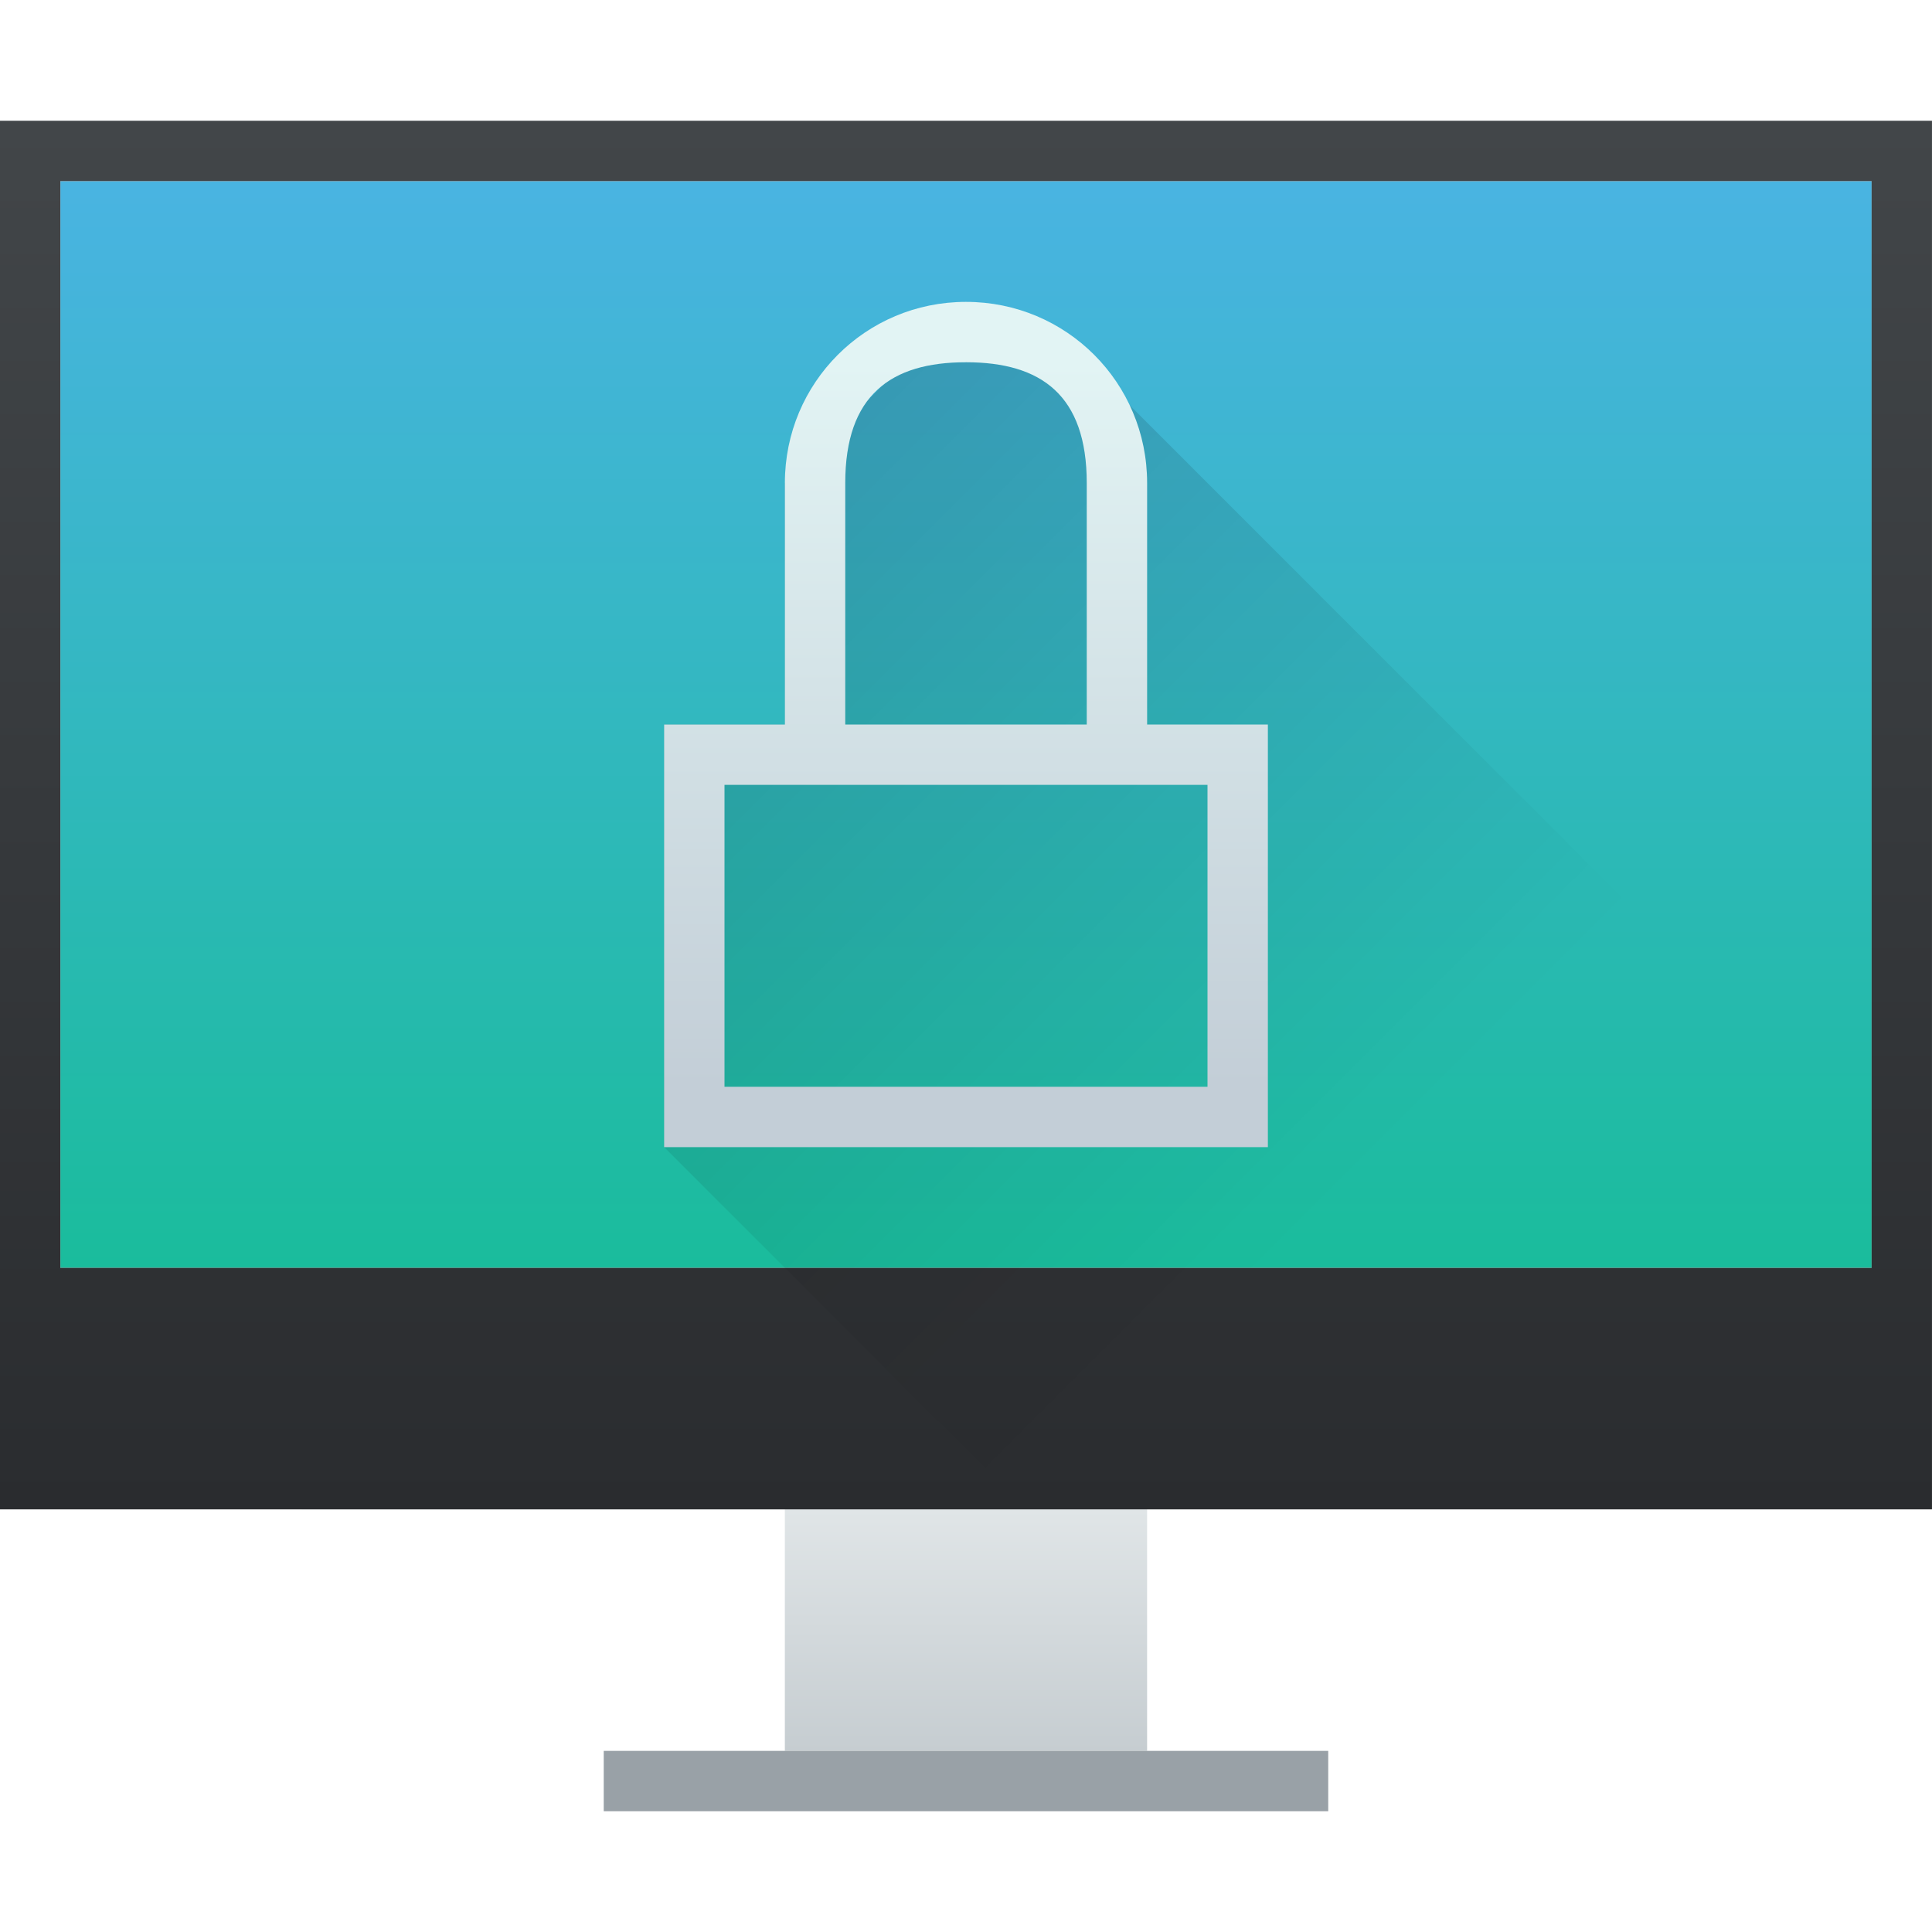
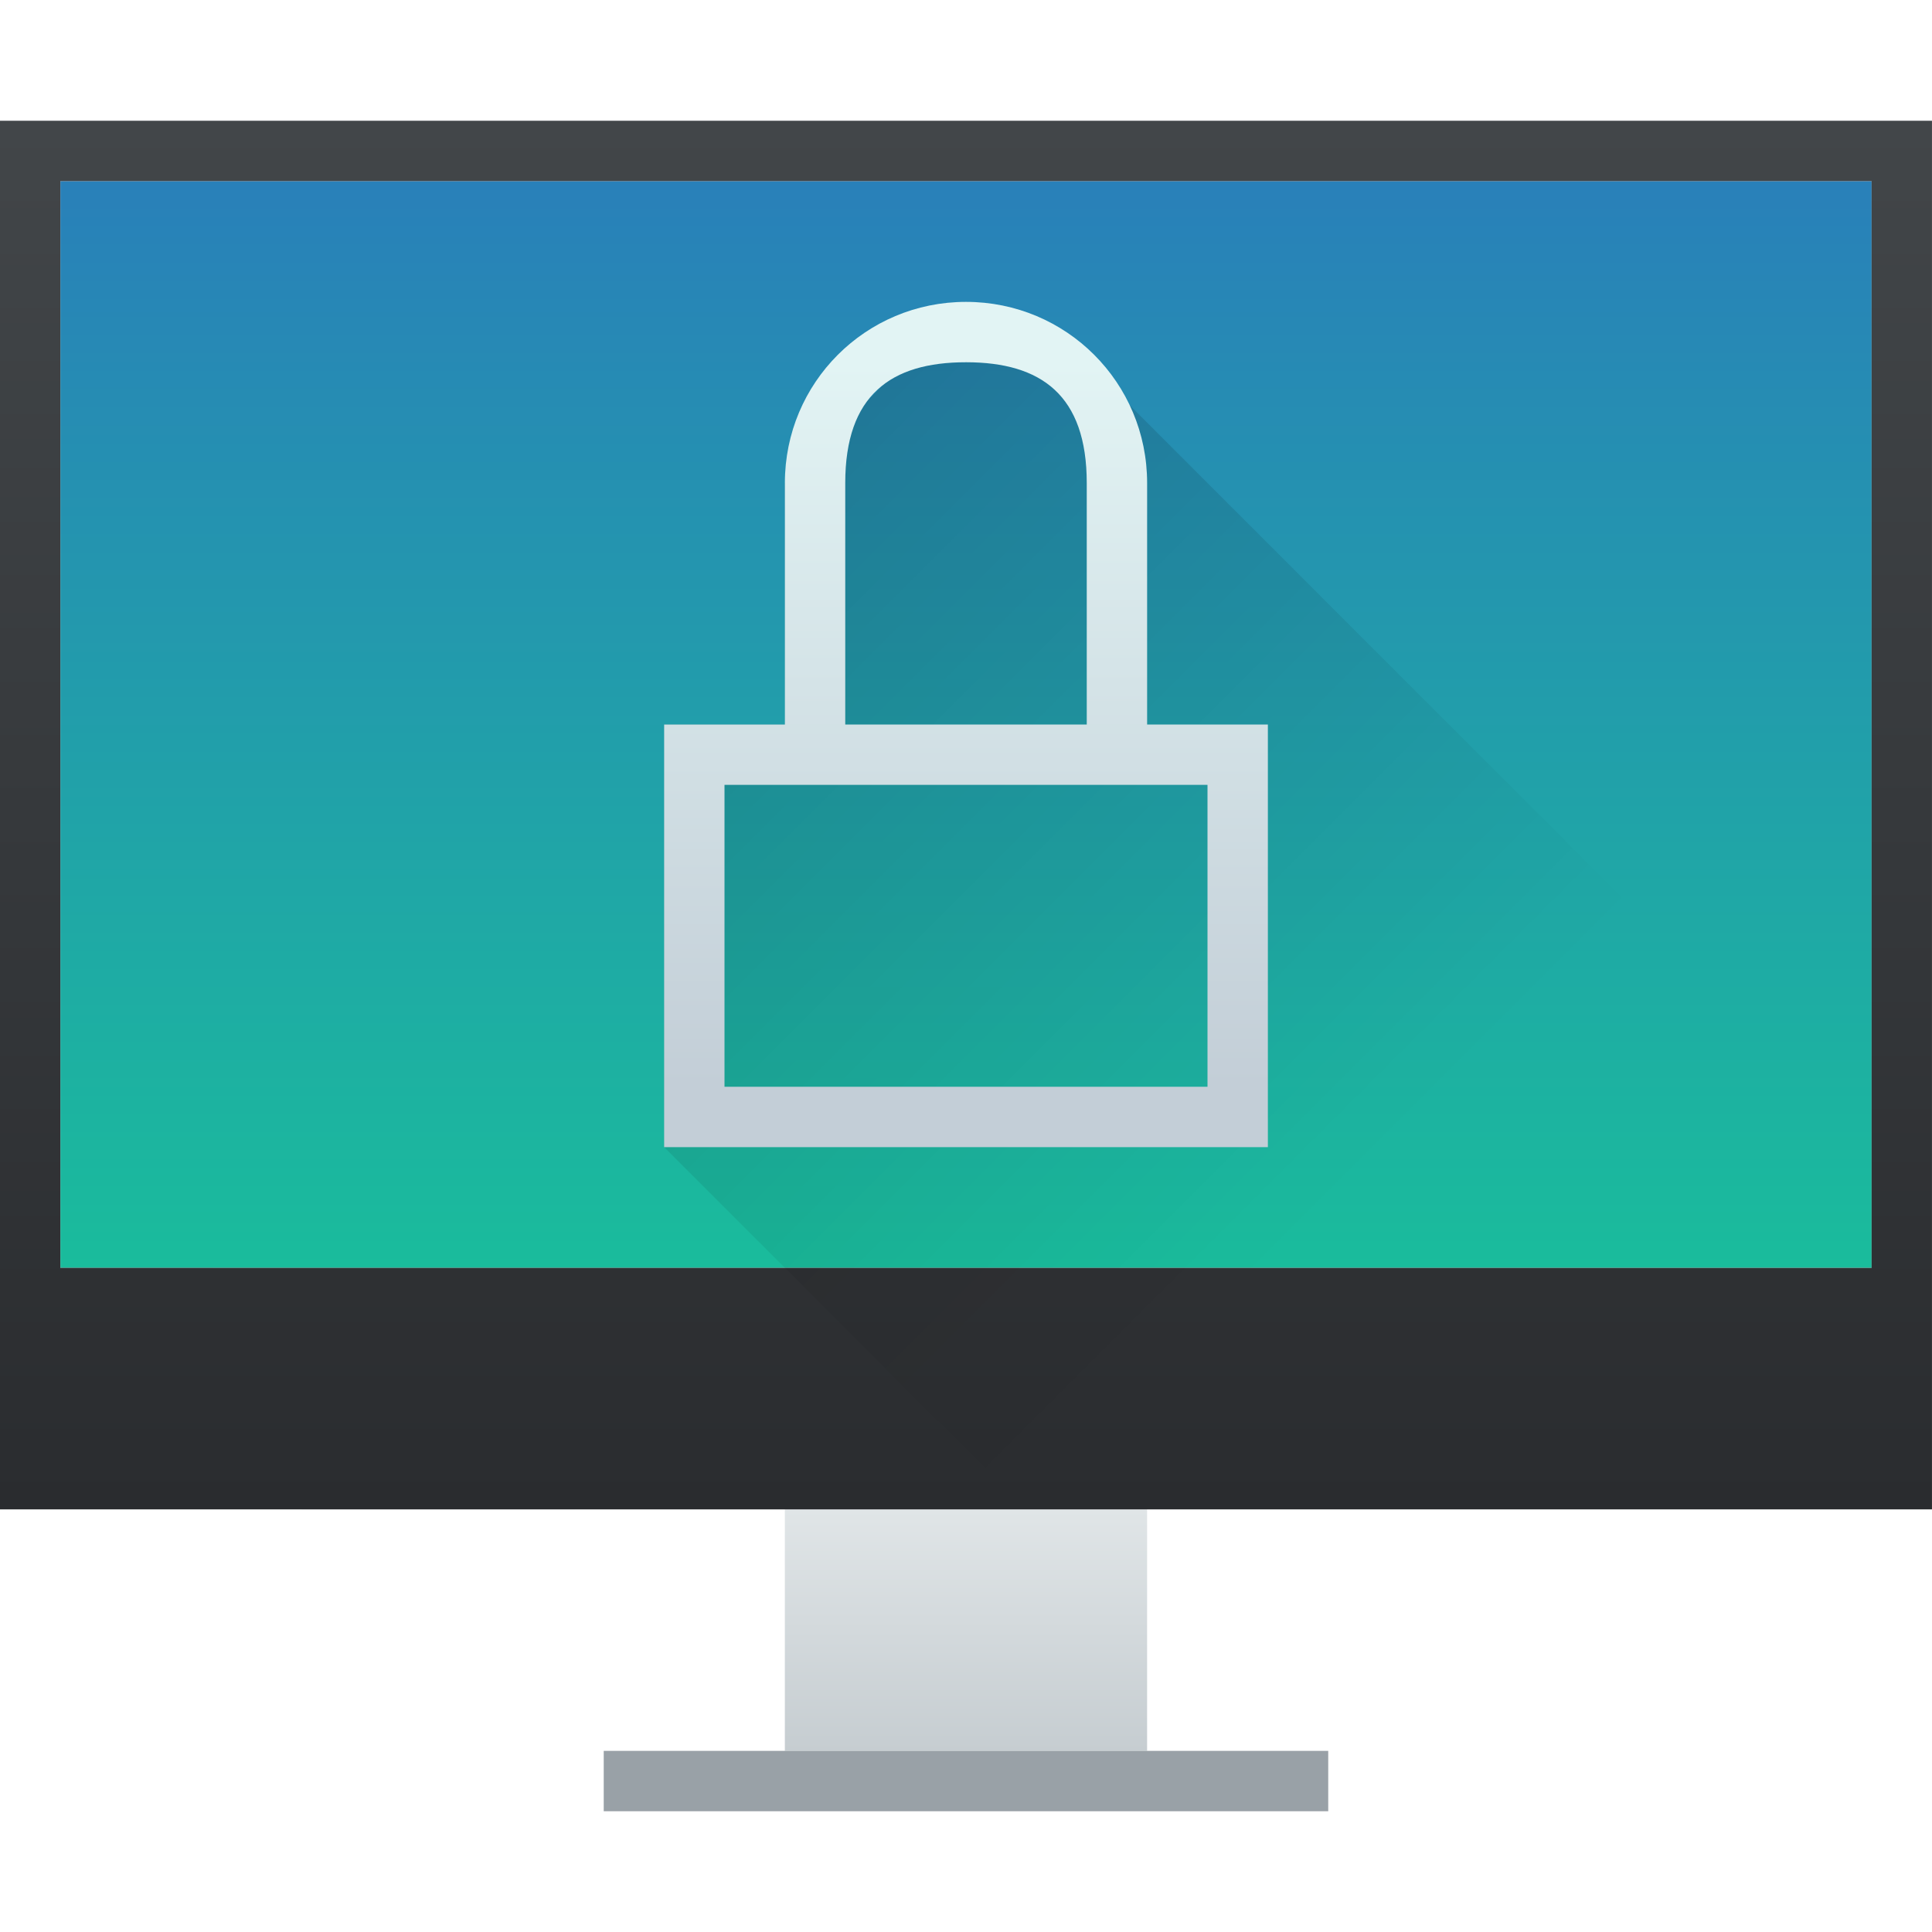
<svg xmlns="http://www.w3.org/2000/svg" xmlns:xlink="http://www.w3.org/1999/xlink" width="32" version="1.1" height="32" id="svg2">
  <defs id="defs5455">
    <linearGradient xlink:href="#linearGradient4303" id="linearGradient4346" y1="542.798" y2="538.798" x2="0" gradientUnits="userSpaceOnUse" gradientTransform="matrix(1 0 0 1 -0.00007 2)" />
    <linearGradient id="linearGradient4303">
      <stop style="stop-color:#c6cdd1" id="stop4305" />
      <stop offset="1" style="stop-color:#e0e5e7" id="stop4307" />
    </linearGradient>
    <linearGradient xlink:href="#linearGradient4293" id="linearGradient4173" y1="519.798" x1="393.571" y2="536.798" x2="410.571" gradientUnits="userSpaceOnUse" />
    <linearGradient id="linearGradient4293">
      <stop id="stop4295" />
      <stop offset="1" style="stop-opacity:0" id="stop4297" />
    </linearGradient>
    <linearGradient xlink:href="#linearGradient4159" id="linearGradient4338" y1="538.798" y2="519.798" x2="0" gradientUnits="userSpaceOnUse" gradientTransform="matrix(1 0 0 1.210527 -3.00004 -111.4316)" />
    <linearGradient id="linearGradient4159">
      <stop style="stop-color:#2a2c2f" id="stop4161" />
      <stop offset="1" style="stop-color:#424649" id="stop4163" />
    </linearGradient>
    <linearGradient id="linearGradient4219">
      <stop style="stop-color:#c3ced7" id="stop4221" />
      <stop offset="1" style="stop-color:#e2f4f4" id="stop4223" />
    </linearGradient>
    <linearGradient xlink:href="#linearGradient4219" id="linearGradient4479" y1="533.798" y2="521.798" x2="0" gradientUnits="userSpaceOnUse" gradientTransform="matrix(1 0 0 1 -384.5714 -515.798)" />
    <linearGradient xlink:href="#linearGradient4293" id="linearGradient4279" y1="5" x1="9" y2="19" x2="23" gradientUnits="userSpaceOnUse" />
-     <linearGradient xlink:href="#linearGradient4697" id="linearGradient4703" y1="497.954" x1="422.071" y2="536.525" x2="422.071" gradientUnits="userSpaceOnUse" gradientTransform="matrix(0.9166663,0,0,0.9166663,-340.5237,-455.8146)" />
+     <linearGradient xlink:href="#linearGradient4697" id="linearGradient4703" y1="503.798" x1="421.371" y2="536.525" x2="421.371" gradientUnits="userSpaceOnUse" gradientTransform="matrix(0.9166663,0,0,0.9166663,-340.5237,-455.8146)" />
    <linearGradient id="linearGradient4697">
-       <stop style="stop-color:#52b2ee;stop-opacity:1" id="stop4699" />
+       <stop style="stop-color:#2980b9;stop-opacity:1" id="stop4699" />
      <stop offset="1" style="stop-color:#1abc9c;stop-opacity:1" id="stop4701" />
    </linearGradient>
  </defs>
  <g id="layer1" transform="matrix(1 0 0 1 -384.5714 -515.798)">
    <g id="g4578" transform="matrix(0.6249997,0,0,0.5499997,145.2144,241.7092)">
      <path style="fill:url(#linearGradient4703)" id="path4589" d="M 12,6 12,36 56,36 56,6 12,6 Z" transform="matrix(1.09091,0,0,1.09091,371.4805,497.2525)" />
    </g>
    <rect width="6" x="397.571" y="540.798" height="4" style="fill:url(#linearGradient4346)" id="rect4321" />
    <rect width="12" x="394.571" y="544.798" height="1" style="fill:#99a1a7" id="rect4323" />
    <path style="fill:url(#linearGradient4173);opacity:0.2;fill-rule:evenodd" id="path4165" d="m 385.571,536.798 4,4 27,0 0,-21 -1,-1 0,18 z" />
    <path style="fill:url(#linearGradient4338)" id="rect4319" d="m 384.571,517.798 0,23 32,0 0,-23 -32,0 z m 1,1 30,0 0,18 -30,0 0,-18 z" />
    <flowRoot line-height="125%" style="font-size:10;font-family:sans-serif" id="flowRoot4170" transform="matrix(1 0 0 1 389.5714 520.7981)">
      <flowRegion id="flowRegion4172">
        <rect width="27" x="22" y="3" height="15" id="rect4174" />
      </flowRegion>
      <flowPara id="flowPara4176">Plasm</flowPara>
    </flowRoot>
    <path style="fill:url(#linearGradient4279);opacity:0.2;fill-rule:evenodd" id="path4268" d="M 16 5 L 16 6 L 15 6 L 14 7 L 13 8 L 13 12 L 11 12 L 11 19 L 17 25 L 27 25 L 32 25 L 32 20 L 18 6 L 16 5 z " transform="matrix(1 0 0 1 384.5714 515.798)" />
    <path style="fill:url(#linearGradient4479)" id="rect4136-1" d="m 16,5 c -1.662,0 -3,1.338 -3,3 l 0,1 0,3 -1,0 -1,0 0,0.75 0,6.25 10,0 0,-7 -2,0 0,-4 C 19,6.338 17.662,5 16,5 Z m 0,1 c 1.246,0 2,0.546 2,2 l 0,4 -3,0 -1,0 0,-3 0,-1 c 0,-1.454 0.754,-2 2,-2 z m -4,7 8,0 0,5 -8,0 z" transform="matrix(1 0 0 1 384.5714 515.798)" />
  </g>
</svg>
